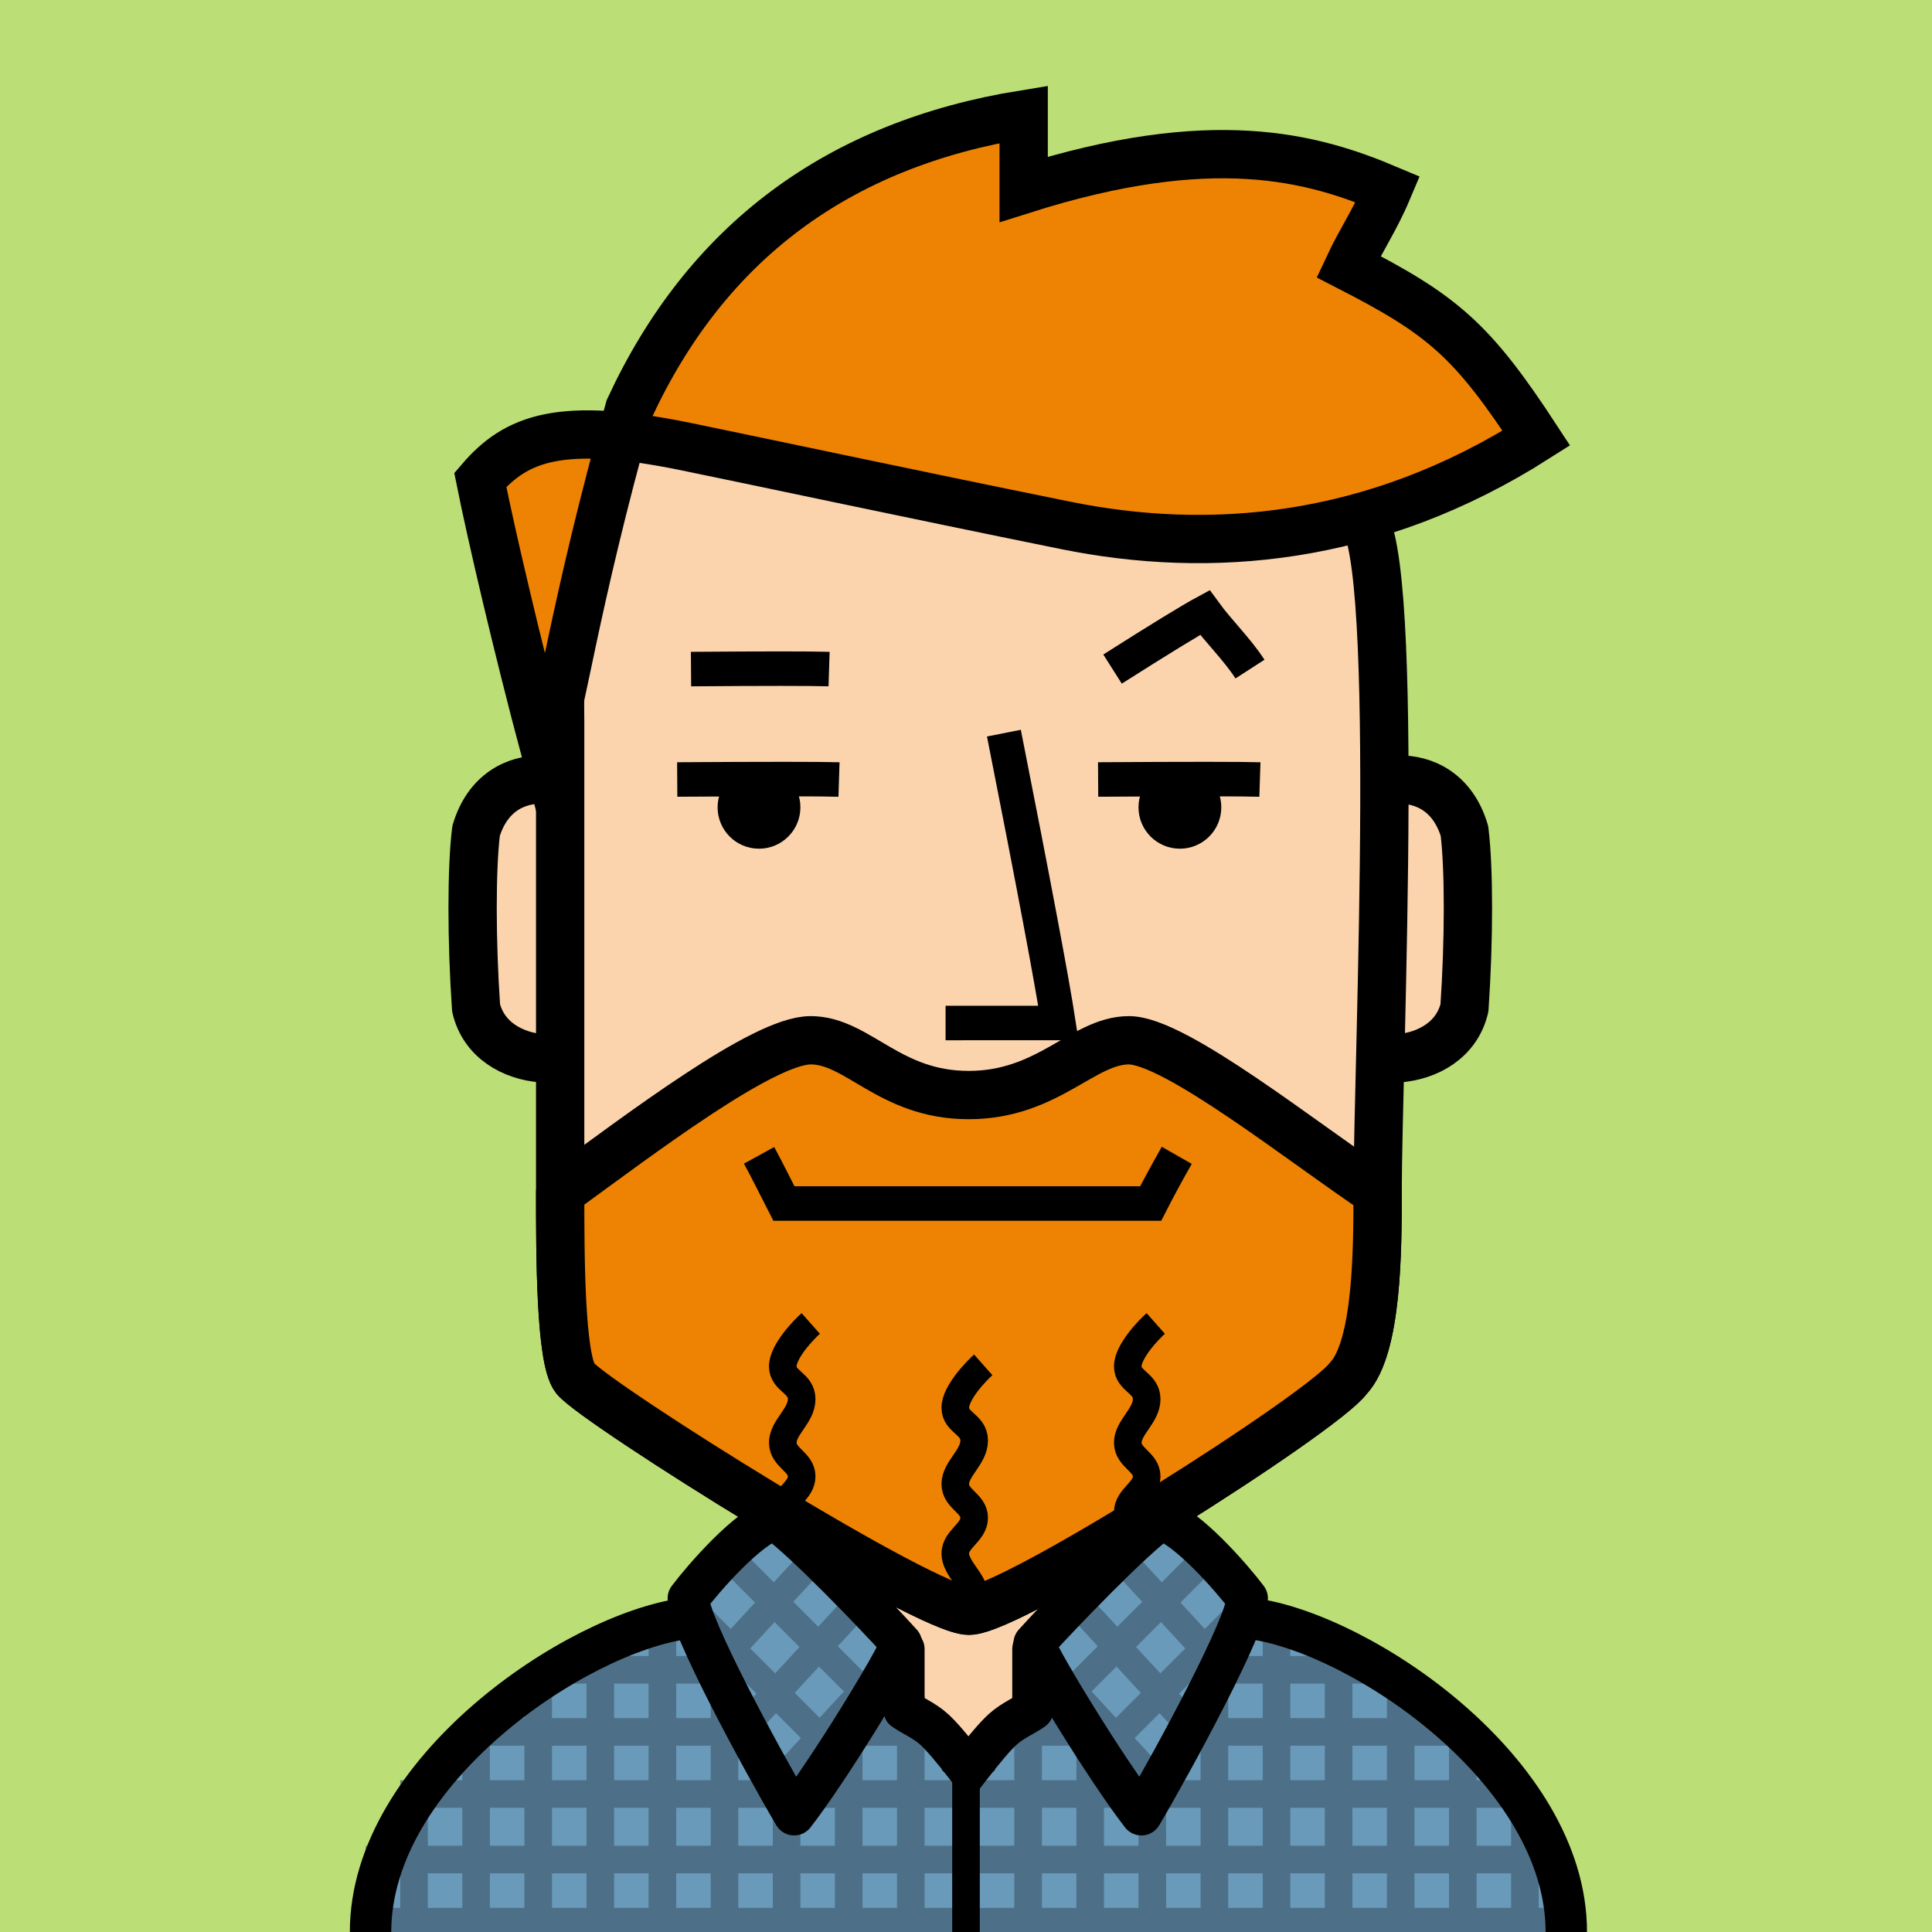
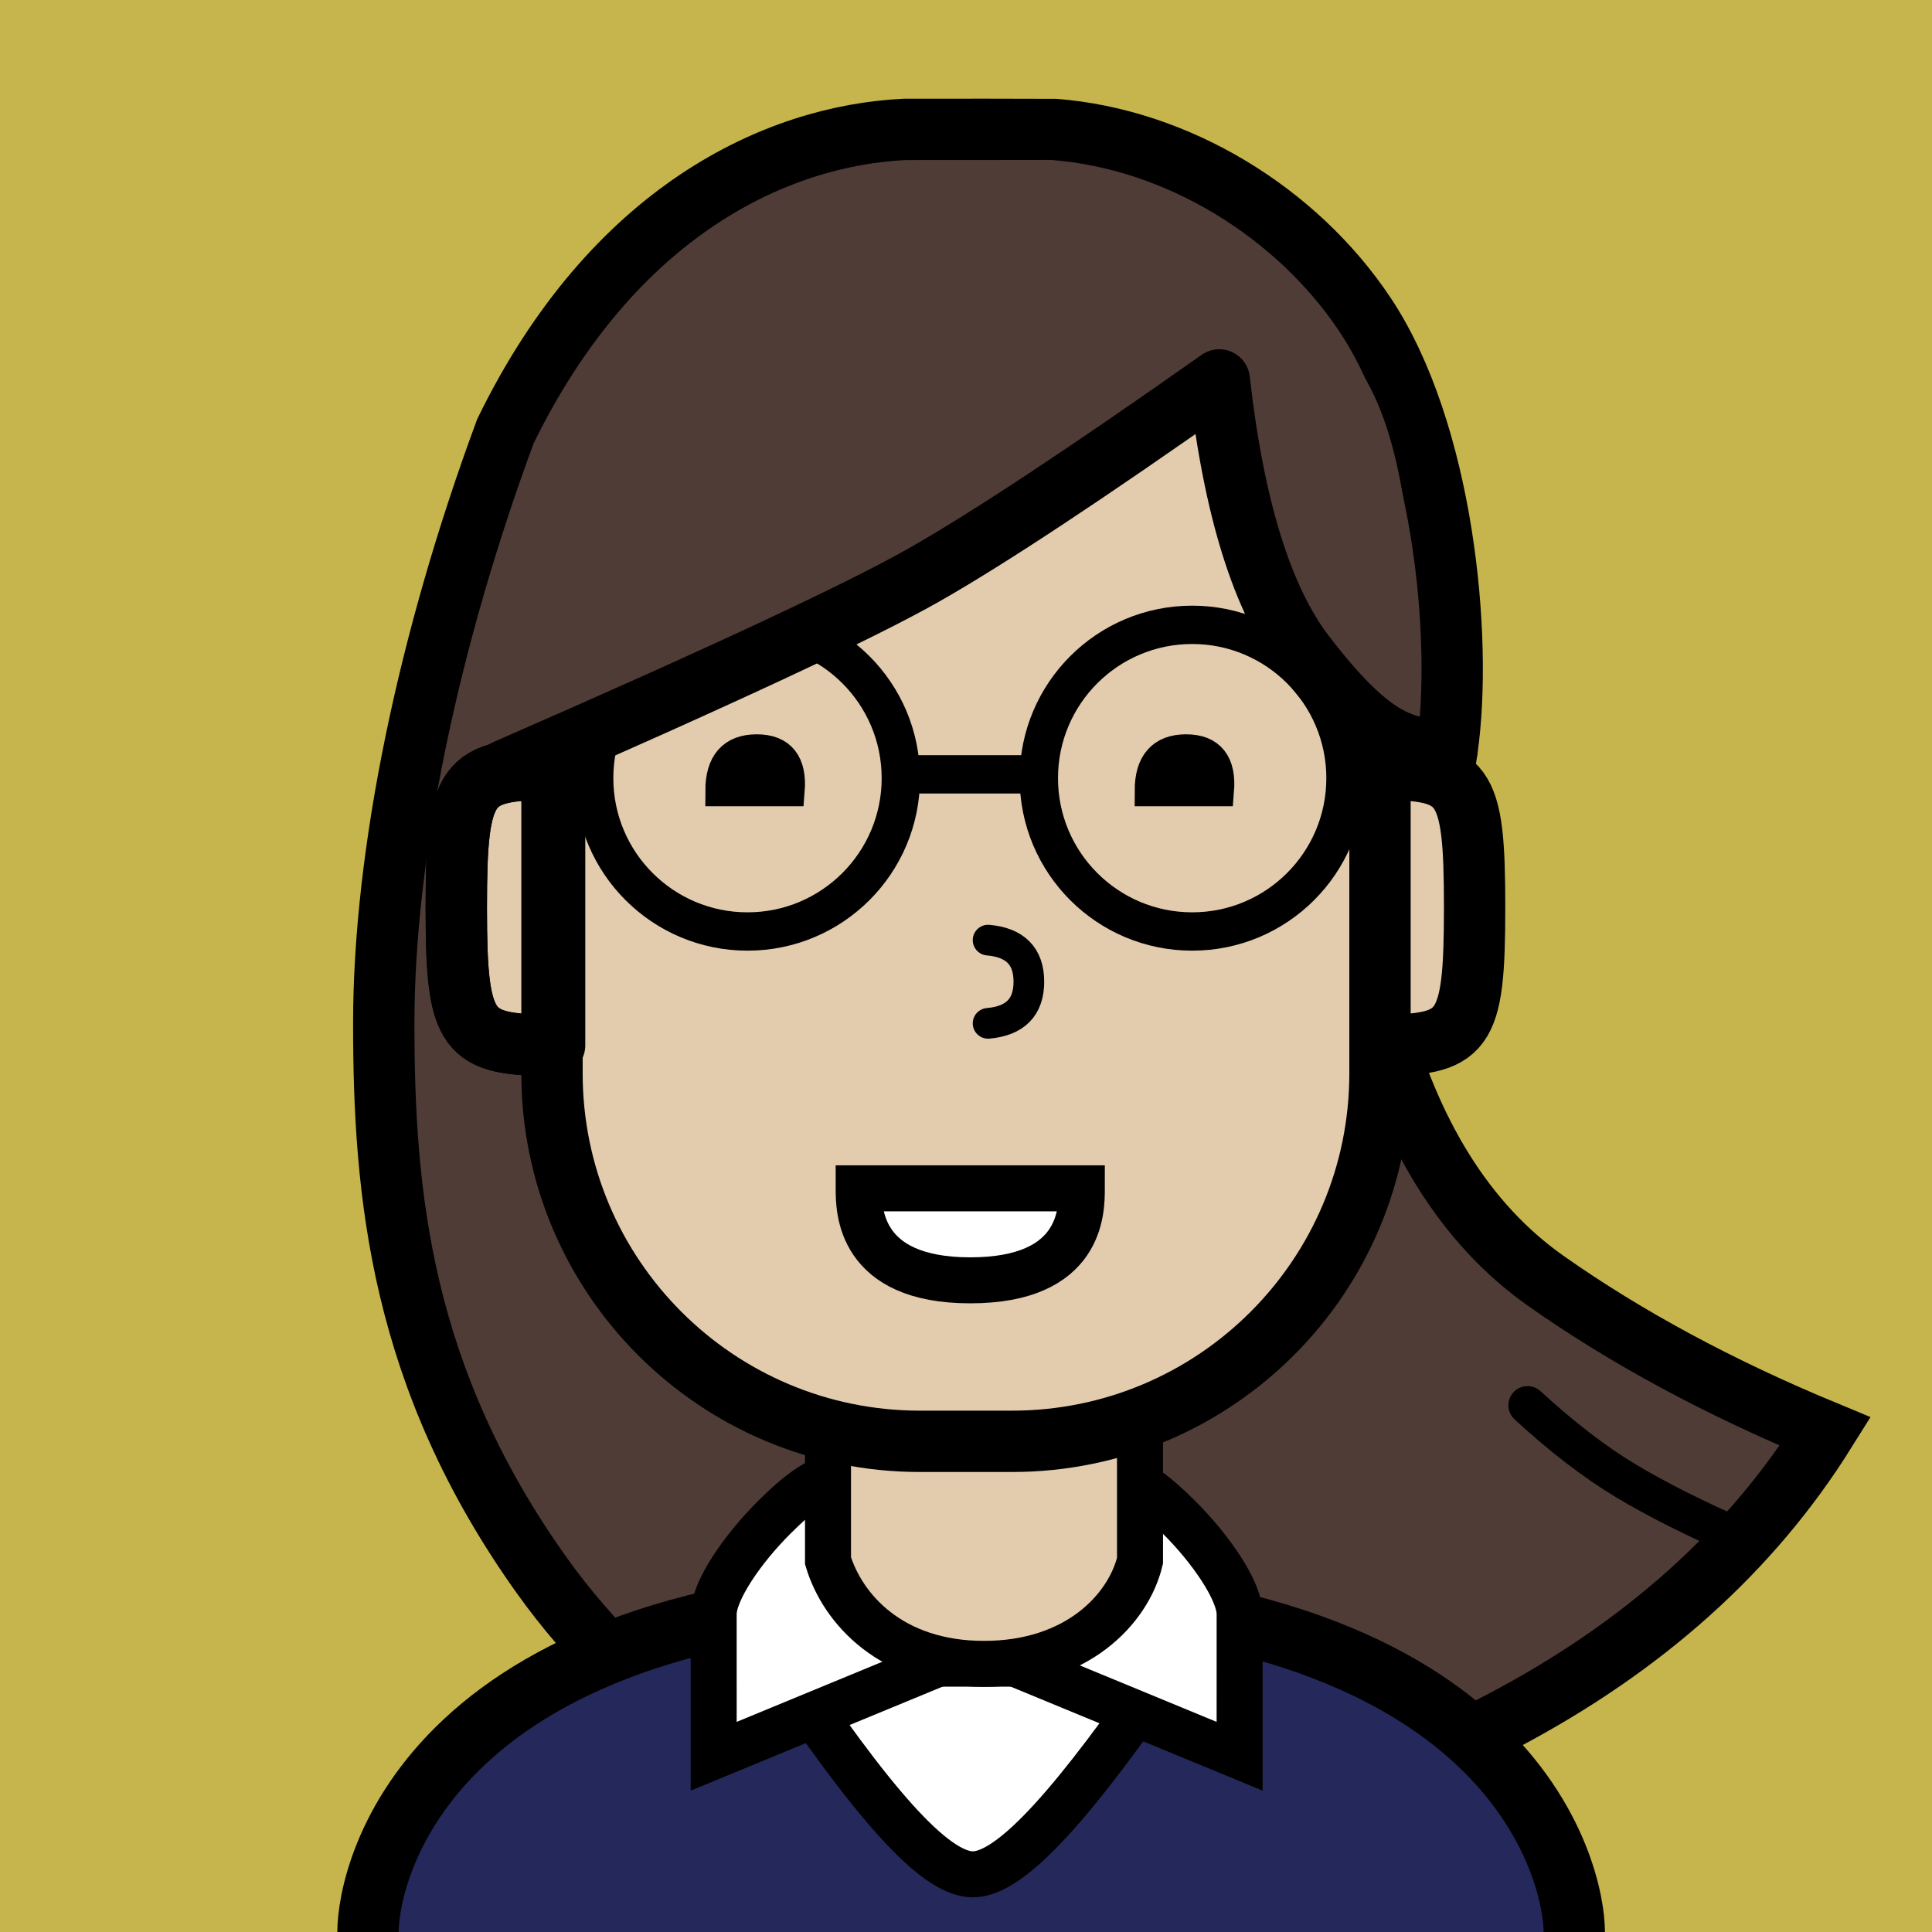
- <svg xmlns="http://www.w3.org/2000/svg" width="280px" height="280px" viewBox="0 0 280 280" version="1.1">
-   <g id="avatar" stroke="none" stroke-width="1" fill="none" fill-rule="evenodd">
-     <rect fill="#BBDE77" x="0" y="0" width="280" height="280" />
-     <g transform="translate(53.49363, 16.57288)">
-       <path d="M138.503,103.855 C141.819,92.763 154.888,95.84 157.277,101.57 C160.744,109.881 158.912,126.842 157.277,132.414 C155.446,138.657 140.704,138.853 138.503,129.497 C137.832,119.718 137.832,109.205 138.503,103.855 Z" id="right-ear" stroke="#000000" stroke-width="7" fill="#FBD4AD" stroke-linejoin="round" transform="translate(148.6244, 116.6253) scale(-1, 1) translate(-148.6244, -116.6253) " />
-       <path d="M15.503,103.855 C18.819,92.763 31.888,95.84 34.277,101.57 C37.744,109.881 35.912,126.842 34.277,132.414 C32.446,138.657 17.704,138.853 15.503,129.497 C14.832,119.718 14.832,109.205 15.503,103.855 Z" id="left-ear" stroke="#000000" stroke-width="7" fill="#FBD4AD" stroke-linejoin="round" />
-       <path d="M59.954,263.427 C59.954,250.592 59.954,202.405 59.954,192.499 C59.954,188.753 104.412,192.499 108.26,192.499 C114.448,192.499 108.004,244.624 108.26,263.427 C93.666,263.427 73.829,263.427 59.954,263.427 Z" id="neck-skin" fill="#FBD4AD" />
-       <path d="M29.875,183.202 C27.691,180.462 27.691,165.011 27.691,156.233 C27.691,136.85 27.691,98.234 27.691,88.328 C27.691,84.582 26.736,51.571 37.565,46.352 C50.1,40.311 138.982,58.009 143.126,58.009 C149.79,58.009 146.16,137.927 146.16,156.233 C146.16,164.262 146.16,178.718 141.892,183.202 C138.334,188.122 93.129,216.869 86.926,216.869 C80.722,216.869 33.133,187.044 29.875,183.202 Z" id="face" stroke="#000000" stroke-width="7" fill="#FBD4AD" stroke-linejoin="round" />
-       <g id="beard" transform="translate(27.6909, 134.1903)" stroke="#000000" stroke-linejoin="round">
-         <path d="M2.184,49.011 C-1.42108547e-14,46.271 -1.42108547e-14,30.821 -1.42108547e-14,22.043 C11.624,13.59 29.43,-7.10542736e-15 36.298,-7.10542736e-15 C43.166,-7.10542736e-15 47.666,7.939 59.204,7.939 C70.741,7.939 75.765,-7.10542736e-15 82.43,-7.10542736e-15 C89.094,-7.10542736e-15 107.535,14.746 118.469,22.043 C118.469,30.071 118.469,44.528 114.201,49.011 C110.644,53.931 65.438,82.678 59.235,82.678 C53.031,82.678 5.442,52.854 2.184,49.011 Z" stroke-width="7" fill="#EE8203" />
-         <path d="M86.314,41.042 C85.345,41.901 82.263,45.071 82.263,47.256 C82.263,49.441 85,49.632 85,52.018 C85,54.404 82.263,56.116 82.263,58.316 C82.263,60.517 85,61.088 85,63.21 C85,65.332 82.263,66.278 82.263,68.392" id="beard-line-3" stroke-width="4" />
-         <path d="M61.314,47.042 C60.345,47.901 57.263,51.071 57.263,53.256 C57.263,55.441 60,55.632 60,58.018 C60,60.404 57.263,62.116 57.263,64.316 C57.263,66.517 60,67.088 60,69.21 C60,71.332 57.263,72.278 57.263,74.392 C57.263,76.506 60,78.448 60,80.344" id="beard-line-2" stroke-width="4" />
-         <path d="M36.314,41.042 C35.345,41.901 32.263,45.071 32.263,47.256 C32.263,49.441 35,49.632 35,52.018 C35,54.404 32.263,56.116 32.263,58.316 C32.263,60.517 35,61.088 35,63.21 C35,65.332 32.263,66.278 32.263,68.392" id="beard-line-1" stroke-width="4" />
+ <svg xmlns="http://www.w3.org/2000/svg" width="63px" height="63px" viewBox="0 0 63 63" version="1.1">
+   <g id="Page-1" stroke="none" stroke-width="1" fill="none" fill-rule="evenodd">
+     <g id="avatar">
+       <rect id="Rectangle" fill="#C6B54C" x="0" y="0" width="63" height="63" />
+       <path d="M44.879,32.912 C45.948,36.971 47.79,39.922 50.407,41.767 C53.024,43.611 56.061,45.249 59.521,46.681 C57.101,50.555 53.594,53.701 49,56.118 C44.406,58.536 38.888,60.471 32.446,61.924 C25.675,59.204 20.75,55.689 17.672,51.38 C13.053,44.916 12.514,38.915 12.514,33.37 C12.514,27.825 13.97,20.846 16.482,14.059 C19.98,6.893 25.301,4.423 29.5,4.219 C30.246,4.219 34.328,4.216 34.363,4.219 C38.392,4.53 42.274,6.916 44.5,10.243 C47.048,14.052 47.712,20.76 47.188,24.445 C46.204,24.467 45.435,27.289 44.879,32.912 Z" id="Path-5" stroke="#000000" stroke-width="2" fill="#503C36" />
+       <path d="M51.335,63 C51.335,61.11 49.399,52 31.649,52 C13.899,52 12,61.074 12,63" id="Path-2" stroke="#000000" stroke-width="2" fill="#25285B" />
+       <path d="M31.843,54.25 C33.13,54.25 35.208,56.718 38.166,61.12 L38.166,61.12 L25.416,61.12 C28.441,56.713 30.555,54.25 31.843,54.25 L31.843,54.25 Z" id="Triangle" stroke="#000000" stroke-width="1.5" fill="#FFFFFF" transform="translate(31.78255, 57.68489) rotate(180) translate(-31.78255, -57.68489) " />
+       <path d="M26.667,49.515 C27.66,49.158 28.75,48.864 29.294,49.317 C30.168,50.046 30.491,52.399 30.53,56.151 L30.53,56.151 L21.564,55.749 L23.522,51.549 C23.847,50.853 25.289,50.01 26.667,49.515 Z" id="Triangle" stroke="#000000" stroke-width="1.5" fill="#FFFFFF" transform="translate(25.84736, 52.65655) rotate(335) translate(-25.84736, -52.65655) " />
+       <path d="M38.667,49.515 C39.66,49.158 40.75,48.864 41.294,49.317 C42.168,50.046 42.491,52.399 42.53,56.151 L42.53,56.151 L33.564,55.749 L35.522,51.549 C35.847,50.853 37.289,50.01 38.667,49.515 Z" id="Triangle" stroke="#000000" stroke-width="1.5" fill="#FFFFFF" transform="translate(37.84736, 52.65655) scale(-1, 1) rotate(335) translate(-37.84736, -52.65655) " />
+       <path d="M27,44 C27,47.69 27,49.989 27,50.895 C27.477,52.463 29.057,54.257 32.087,54.257 C35.117,54.257 36.793,52.473 37.174,50.895 C37.174,49.718 37.174,47.419 37.174,44" id="Path-4" stroke="#000000" stroke-width="1.5" fill="#E3CBAE" />
+       <path d="M50.982,27.982 C50.982,30.864 50.639,31.188 46.482,31.188 C42.325,31.188 41.982,30.864 41.982,27.982 C43.479,27.982 49.046,27.982 50.982,27.982 Z" id="Path" stroke="#000000" stroke-width="2" fill="#E3CBAE" stroke-linejoin="round" transform="translate(46.4821, 29.58501) rotate(-90) translate(-46.4821, -29.58501) " />
+       <path d="M20.982,27.982 C20.982,30.864 20.639,31.188 16.482,31.188 C12.325,31.188 11.982,30.864 11.982,27.982 C13.479,27.982 19.046,27.982 20.982,27.982 Z" id="Path" stroke="#000000" stroke-width="2" fill="#E3CBAE" stroke-linejoin="round" transform="translate(16.48211, 29.58501) rotate(90) translate(-16.48211, -29.58501) " />
+       <rect id="Rectangle" stroke="#000000" stroke-width="2" fill="#E3CBAE" x="18" y="10" width="27" height="37" rx="12" />
+       <path d="M35.277,38.75 C35.277,39.481 35.277,41.75 31.638,41.75 C28,41.75 28,39.442 28,38.75 C28.941,38.75 34.36,38.75 35.277,38.75 Z" id="Path" stroke="#000000" stroke-width="1.5" fill="#FFFFFF" />
+       <path d="M25.74,25.79 C25.814,24.893 25.46,24.445 24.676,24.445 C23.892,24.445 23.5,24.893 23.5,25.79 L25.74,25.79 Z" id="Path-3" stroke="#000000" fill="#000000" />
+       <path d="M39.74,25.79 C39.814,24.893 39.46,24.445 38.676,24.445 C37.892,24.445 37.5,24.893 37.5,25.79 L39.74,25.79 Z" id="Path-3" stroke="#000000" fill="#000000" />
+       <circle id="Oval" stroke="#000000" stroke-width="1.25" cx="24.375" cy="25.375" r="5" />
+       <circle id="Oval" stroke="#000000" stroke-width="1.25" cx="38.875" cy="25.375" r="5" />
+       <line x1="29.5" y1="25.25" x2="33.5" y2="25.25" id="Line-2" stroke="#000000" stroke-width="1.25" stroke-linejoin="bevel" />
+       <path d="M32.22,33.37 C33.107,33.292 33.55,32.84 33.55,32.013 C33.55,31.186 33.107,30.734 32.22,30.656" id="Line" stroke="#000000" stroke-linecap="round" />
+       <g id="Group-3" transform="translate(16.48211, 6.603544)">
+         <path d="M0.518,11.067 C3.008,6.83 4.728,4.353 5.676,3.635 C9.81,0.507 13.522,0.331 15.738,0.06 C18.717,-0.304 22.185,0.985 26.143,3.929 C28.07,4.785 29.194,7.397 29.518,11.763 C29.841,16.13 29.841,17.755 29.518,16.639 C28.413,17.462 27.167,16.971 25.779,15.166 C24.391,13.36 23.374,10.581 22.728,6.828 C18.238,9.9 14.648,12.167 11.959,13.628 C9.269,15.089 5.38,16.366 0.291,17.457 L0.518,11.067 Z" id="Path-5" fill="#503C36" />
+         <path d="M30.706,17.842 C29.23,17.874 28.146,17.46 26.064,14.752 C24.677,12.946 23.747,9.957 23.277,5.785 C18.938,8.844 15.725,10.965 13.638,12.15 C11.552,13.334 7.006,15.455 0,18.514" id="Path-5" stroke="#000000" stroke-width="2" stroke-linecap="round" stroke-linejoin="round" />
      </g>
-       <path d="M94.863,1.42108547e-14 C67.916,4.362 48.868,18.576 37.72,42.64 C29.628,71.535 27.91,86.094 25.624,92.704 C21.303,76.461 17.645,60.621 16.114,52.974 C21.303,46.923 27.697,44.432 45.809,48.132 C55.513,50.114 77.43,54.802 100.963,59.575 C121.688,63.779 145.471,62.006 169.165,46.923 C159.822,32.637 155.55,29.056 141.943,22.075 C143.757,18.186 145.783,15.317 147.655,10.87 C136.652,6.221 122.221,2.205 94.863,10.87 C94.863,6.221 94.863,3.671 94.863,1.42108547e-14 Z" id="hair" stroke="#000000" stroke-width="7" fill="#EE8203" />
-       <g id="right-eye" transform="translate(105.6553, 94.42712)" stroke="#000000">
-         <circle id="Oval" fill="#000000" cx="11.851" cy="6" r="5.5" />
-         <path d="M23.446,1.974 C20.828,1.89 13.013,1.889 -1.59872116e-14,1.969" id="Path" stroke-width="5" />
-       </g>
-       <g id="left-eye" transform="translate(44.65526, 94.42712)" stroke="#000000">
-         <circle id="Oval" fill="#000000" cx="11.851" cy="6" r="5.5" />
-         <path d="M23.446,1.974 C20.828,1.89 13.013,1.889 -1.59872116e-14,1.969" id="Path" stroke-width="5" />
-       </g>
-       <path d="M66.662,80.396 C64.044,80.313 57.375,80.313 46.655,80.396" id="left-eyebrow" stroke="#000000" stroke-width="5" />
-       <path d="M83.546,131.691 C86.926,131.691 95.582,131.698 99.904,131.691 C98.956,125.53 96.321,111.527 92,89.68" id="nose" stroke="#000000" stroke-width="5" />
-       <path d="M127.662,80.396 C125.816,77.535 123.053,74.865 121.118,72.199 C119.049,73.317 114.591,76.049 107.744,80.396" id="right-eyebrow" stroke="#000000" stroke-width="5" />
-       <path d="M56.515,150.867 C57.723,153.064 58.952,155.599 60.113,157.849 C64.643,157.849 108.965,157.849 113.274,157.849 C114.464,155.521 115.724,153.194 117.054,150.867" id="mouth" stroke="#000000" stroke-width="5" />
-       <g id="shirt" transform="translate(0.209252, 202.8362)">
-         <path d="M0,60.591 L173.796,60.591 C167.807,45.219 162.136,34.785 156.784,29.29 C151.433,23.794 142.304,19.031 129.398,15 C111.111,16.794 100.318,18.324 97.019,19.591 C97.019,27.767 96.536,27.767 86.575,34.92 C81.424,30.062 76.297,26.591 76.297,19.591 C71.318,17.087 60.685,15.557 44.398,15 C31.796,18.912 22.762,23.675 17.294,29.29 C11.826,34.904 6.062,45.338 0,60.591 Z" id="shirt-colour" fill="#699ABA" />
-         <g id="stripes" transform="translate(0.297114, 16.68902)" opacity="0.646" stroke="#3E596C" stroke-linecap="square" stroke-width="4">
-           <g id="vertical-left" transform="translate(5, 0)">
-             <line x1="1" y1="27.902" x2="1" y2="42.902" id="Line" />
-             <line x1="10" y1="16.902" x2="10" y2="42.902" id="Line" />
-             <line x1="19" y1="9.902" x2="19" y2="42.902" id="Line" />
-             <line x1="28" y1="5.902" x2="28" y2="42.902" id="Line" />
-             <line x1="37" y1="0.997" x2="37" y2="42.902" id="Line" />
-             <line x1="46" y1="-2.74463895e-14" x2="46" y2="42.902" id="Line" />
-             <line x1="55" y1="2.902" x2="55" y2="42.902" id="Line" />
-             <line x1="64" y1="2.902" x2="64" y2="42.902" id="Line" />
-             <line x1="73" y1="11.673" x2="73" y2="42.902" id="Line" />
-           </g>
-           <g id="vertical-right" transform="translate(131, 22) scale(-1, 1) translate(-131, -22) translate(94, 0)">
-             <line x1="1" y1="27.902" x2="1" y2="42.902" id="Line" />
-             <line x1="10" y1="16.902" x2="10" y2="42.902" id="Line" />
-             <line x1="19" y1="9.902" x2="19" y2="42.902" id="Line" />
-             <line x1="28" y1="5.902" x2="28" y2="42.902" id="Line" />
-             <line x1="37" y1="0.997" x2="37" y2="42.902" id="Line" />
-             <line x1="46" y1="-2.74463895e-14" x2="46" y2="42.902" id="Line" />
-             <line x1="55" y1="2.902" x2="55" y2="42.902" id="Line" />
-             <line x1="64" y1="1.902" x2="64" y2="42.902" id="Line" />
-             <line x1="73" y1="11.673" x2="73" y2="42.902" id="Line" />
-           </g>
-           <g id="horizontal" transform="translate(0, 5.401887)">
-             <line x1="-1.92068583e-14" y1="37" x2="173" y2="37" id="Line" />
-             <line x1="1" y1="28" x2="170.527" y2="28" id="Line" />
-             <line x1="6" y1="18.5" x2="166" y2="18.5" id="Line" />
-             <line x1="15.079" y1="9.5" x2="81" y2="9.5" id="Line" />
-             <line x1="93.079" y1="9.5" x2="158" y2="9.5" id="Line" />
-             <line x1="27.163" y1="0.5" x2="74" y2="0.5" id="Line" />
-             <line x1="96.722" y1="0.5" x2="146.641" y2="0.5" id="Line" />
-           </g>
-         </g>
-         <path d="M0,60.591 C0,37.228 29.844,17.26 45.615,15.164 C52.107,14.301 67.721,16.689 77.297,19.591 C77.297,22.591 77.297,27.097 77.297,28.362 C78.442,29.189 80.258,29.93 81.684,31.226 C82.717,32.163 84.254,33.951 86.297,36.591" id="shirt-outline-left" stroke="#000000" stroke-width="6" stroke-linecap="square" stroke-linejoin="round" />
-         <path d="M87,60.591 C87,37.228 116.844,17.26 132.615,15.164 C139.107,14.301 154.721,16.689 164.297,19.591 C164.297,22.591 164.297,27.097 164.297,28.362 C165.442,29.189 167.258,29.93 168.684,31.226 C169.717,32.163 171.254,33.951 173.297,36.591" id="shirt-outline-right" stroke="#000000" stroke-width="6" stroke-linecap="square" stroke-linejoin="round" transform="translate(130.1486, 37.78797) scale(-1, 1) translate(-130.1486, -37.78797) " />
-         <path d="M86.297,34.92 C86.297,37.278 86.297,55.736 86.297,60.591" id="shirt-zip" stroke="#000000" stroke-width="4" />
-         <g id="colar" transform="translate(46.05277, 0.803329)">
-           <path d="M-1.59872116e-14,17.976 C3.771,13.805 14.263,2.869 18.355,1.42108547e-14 C22.117,0.959 28.694,8.523 30.885,11.437 C30.885,15.173 20.301,34.731 15.549,42.793 C10.588,36.409 1.062,20.858 -1.59872116e-14,17.976 Z" id="colour" fill="#699ABA" transform="translate(15.44239, 21.39627) scale(-1, 1) translate(-15.44239, -21.39627) " />
-           <g id="lines" transform="translate(0.407426, 5.287576)" opacity="0.646" stroke="#3E596C" stroke-linecap="square" stroke-width="4">
-             <g id="horizontal">
-               <line x1="0.837" y1="8.5" x2="19.837" y2="27.5" id="Line" />
-               <line x1="5.837" y1="0.5" x2="24.837" y2="19.5" id="Line" />
-             </g>
-             <g id="vertical" transform="translate(4, 1)">
-               <line x1="12.837" y1="0.5" x2="0.837" y2="13.5" id="Line" />
-               <line x1="17.837" y1="8.5" x2="5.837" y2="21.5" id="Line" />
-               <line x1="22.837" y1="16.5" x2="10.837" y2="29.5" id="Line" />
-             </g>
-           </g>
-           <path d="M-1.59872116e-14,17.976 C3.771,13.805 14.263,2.869 18.355,7.10542736e-14 C22.117,0.959 28.694,8.523 30.885,11.437 C30.885,15.173 20.301,34.731 15.549,42.793 C10.588,36.409 1.062,20.858 -1.59872116e-14,17.976 Z" id="outline" stroke="#000000" stroke-width="6" stroke-linejoin="round" transform="translate(15.44239, 21.39627) scale(-1, 1) translate(-15.44239, -21.39627) " />
-         </g>
-         <g id="colar" transform="translate(111.5528, 22.30333) scale(-1, 1) translate(-111.5528, -22.30333) translate(96.05277, 0.803329)">
-           <path d="M-1.59872116e-14,17.976 C3.771,13.805 14.263,2.869 18.355,1.42108547e-14 C22.117,0.959 28.694,8.523 30.885,11.437 C30.885,15.173 20.301,34.731 15.549,42.793 C10.588,36.409 1.062,20.858 -1.59872116e-14,17.976 Z" id="colour" fill="#699ABA" transform="translate(15.44239, 21.39627) scale(-1, 1) translate(-15.44239, -21.39627) " />
-           <g id="lines" transform="translate(0.407426, 5.287576)" opacity="0.646" stroke="#3E596C" stroke-linecap="square" stroke-width="4">
-             <g id="horizontal">
-               <line x1="0.837" y1="8.5" x2="19.837" y2="27.5" id="Line" />
-               <line x1="5.837" y1="0.5" x2="24.837" y2="19.5" id="Line" />
-             </g>
-             <g id="vertical" transform="translate(4, 1)">
-               <line x1="12.837" y1="0.5" x2="0.837" y2="13.5" id="Line" />
-               <line x1="17.837" y1="8.5" x2="5.837" y2="21.5" id="Line" />
-               <line x1="22.837" y1="16.5" x2="10.837" y2="29.5" id="Line" />
-             </g>
-           </g>
-           <path d="M-1.59872116e-14,17.976 C3.771,13.805 14.263,2.869 18.355,7.10542736e-14 C22.117,0.959 28.694,8.523 30.885,11.437 C30.885,15.173 20.301,34.731 15.549,42.793 C10.588,36.409 1.062,20.858 -1.59872116e-14,17.976 Z" id="outline" stroke="#000000" stroke-width="6" stroke-linejoin="round" transform="translate(15.44239, 21.39627) scale(-1, 1) translate(-15.44239, -21.39627) " />
-         </g>
-       </g>
+       <path d="M49.811,45.824 C50.929,46.853 51.995,47.673 53.01,48.283 C54.024,48.894 55.286,49.527 56.794,50.184" id="Path-6" stroke="#000000" stroke-width="1.25" stroke-linecap="round" />
+       <path d="M20.982,27.982 C20.982,30.864 20.639,31.188 16.482,31.188 C12.325,31.188 11.982,30.864 11.982,27.982 C13.479,27.982 19.046,27.982 20.982,27.982 Z" id="Path" stroke="#000000" stroke-width="2" stroke-linejoin="round" transform="translate(16.48211, 29.58501) rotate(90) translate(-16.48211, -29.58501) " />
    </g>
  </g>
</svg>
